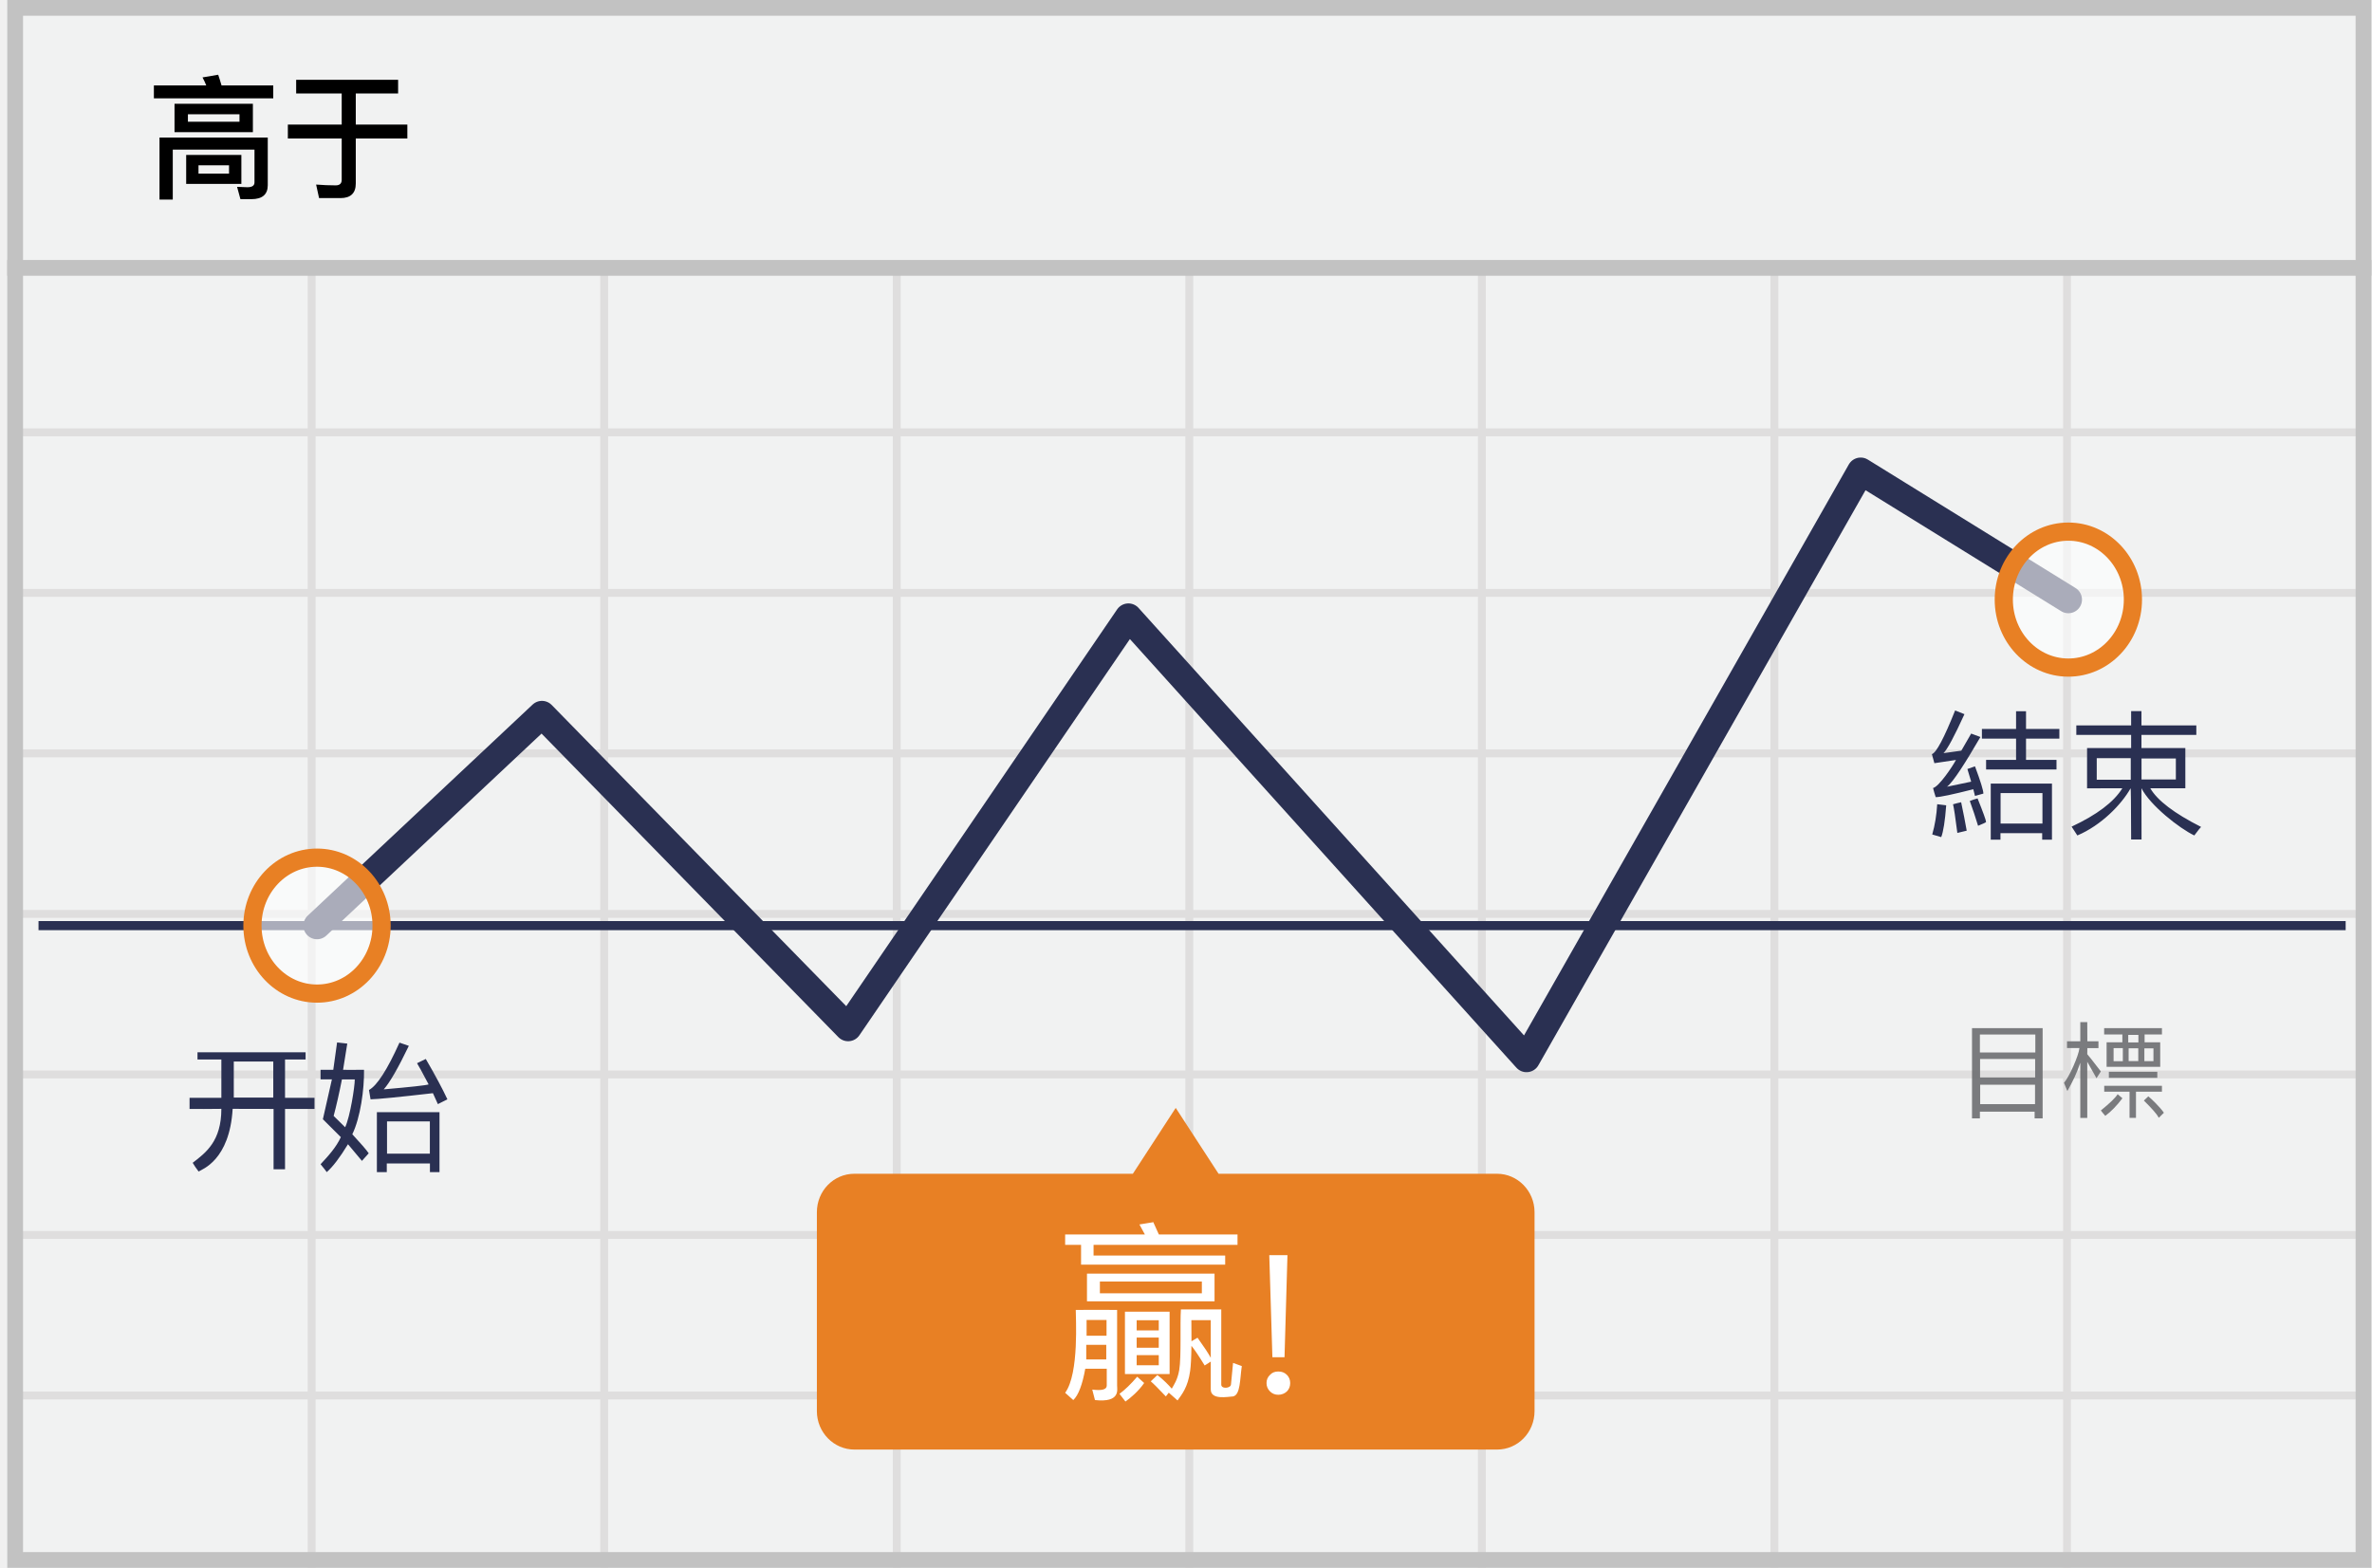
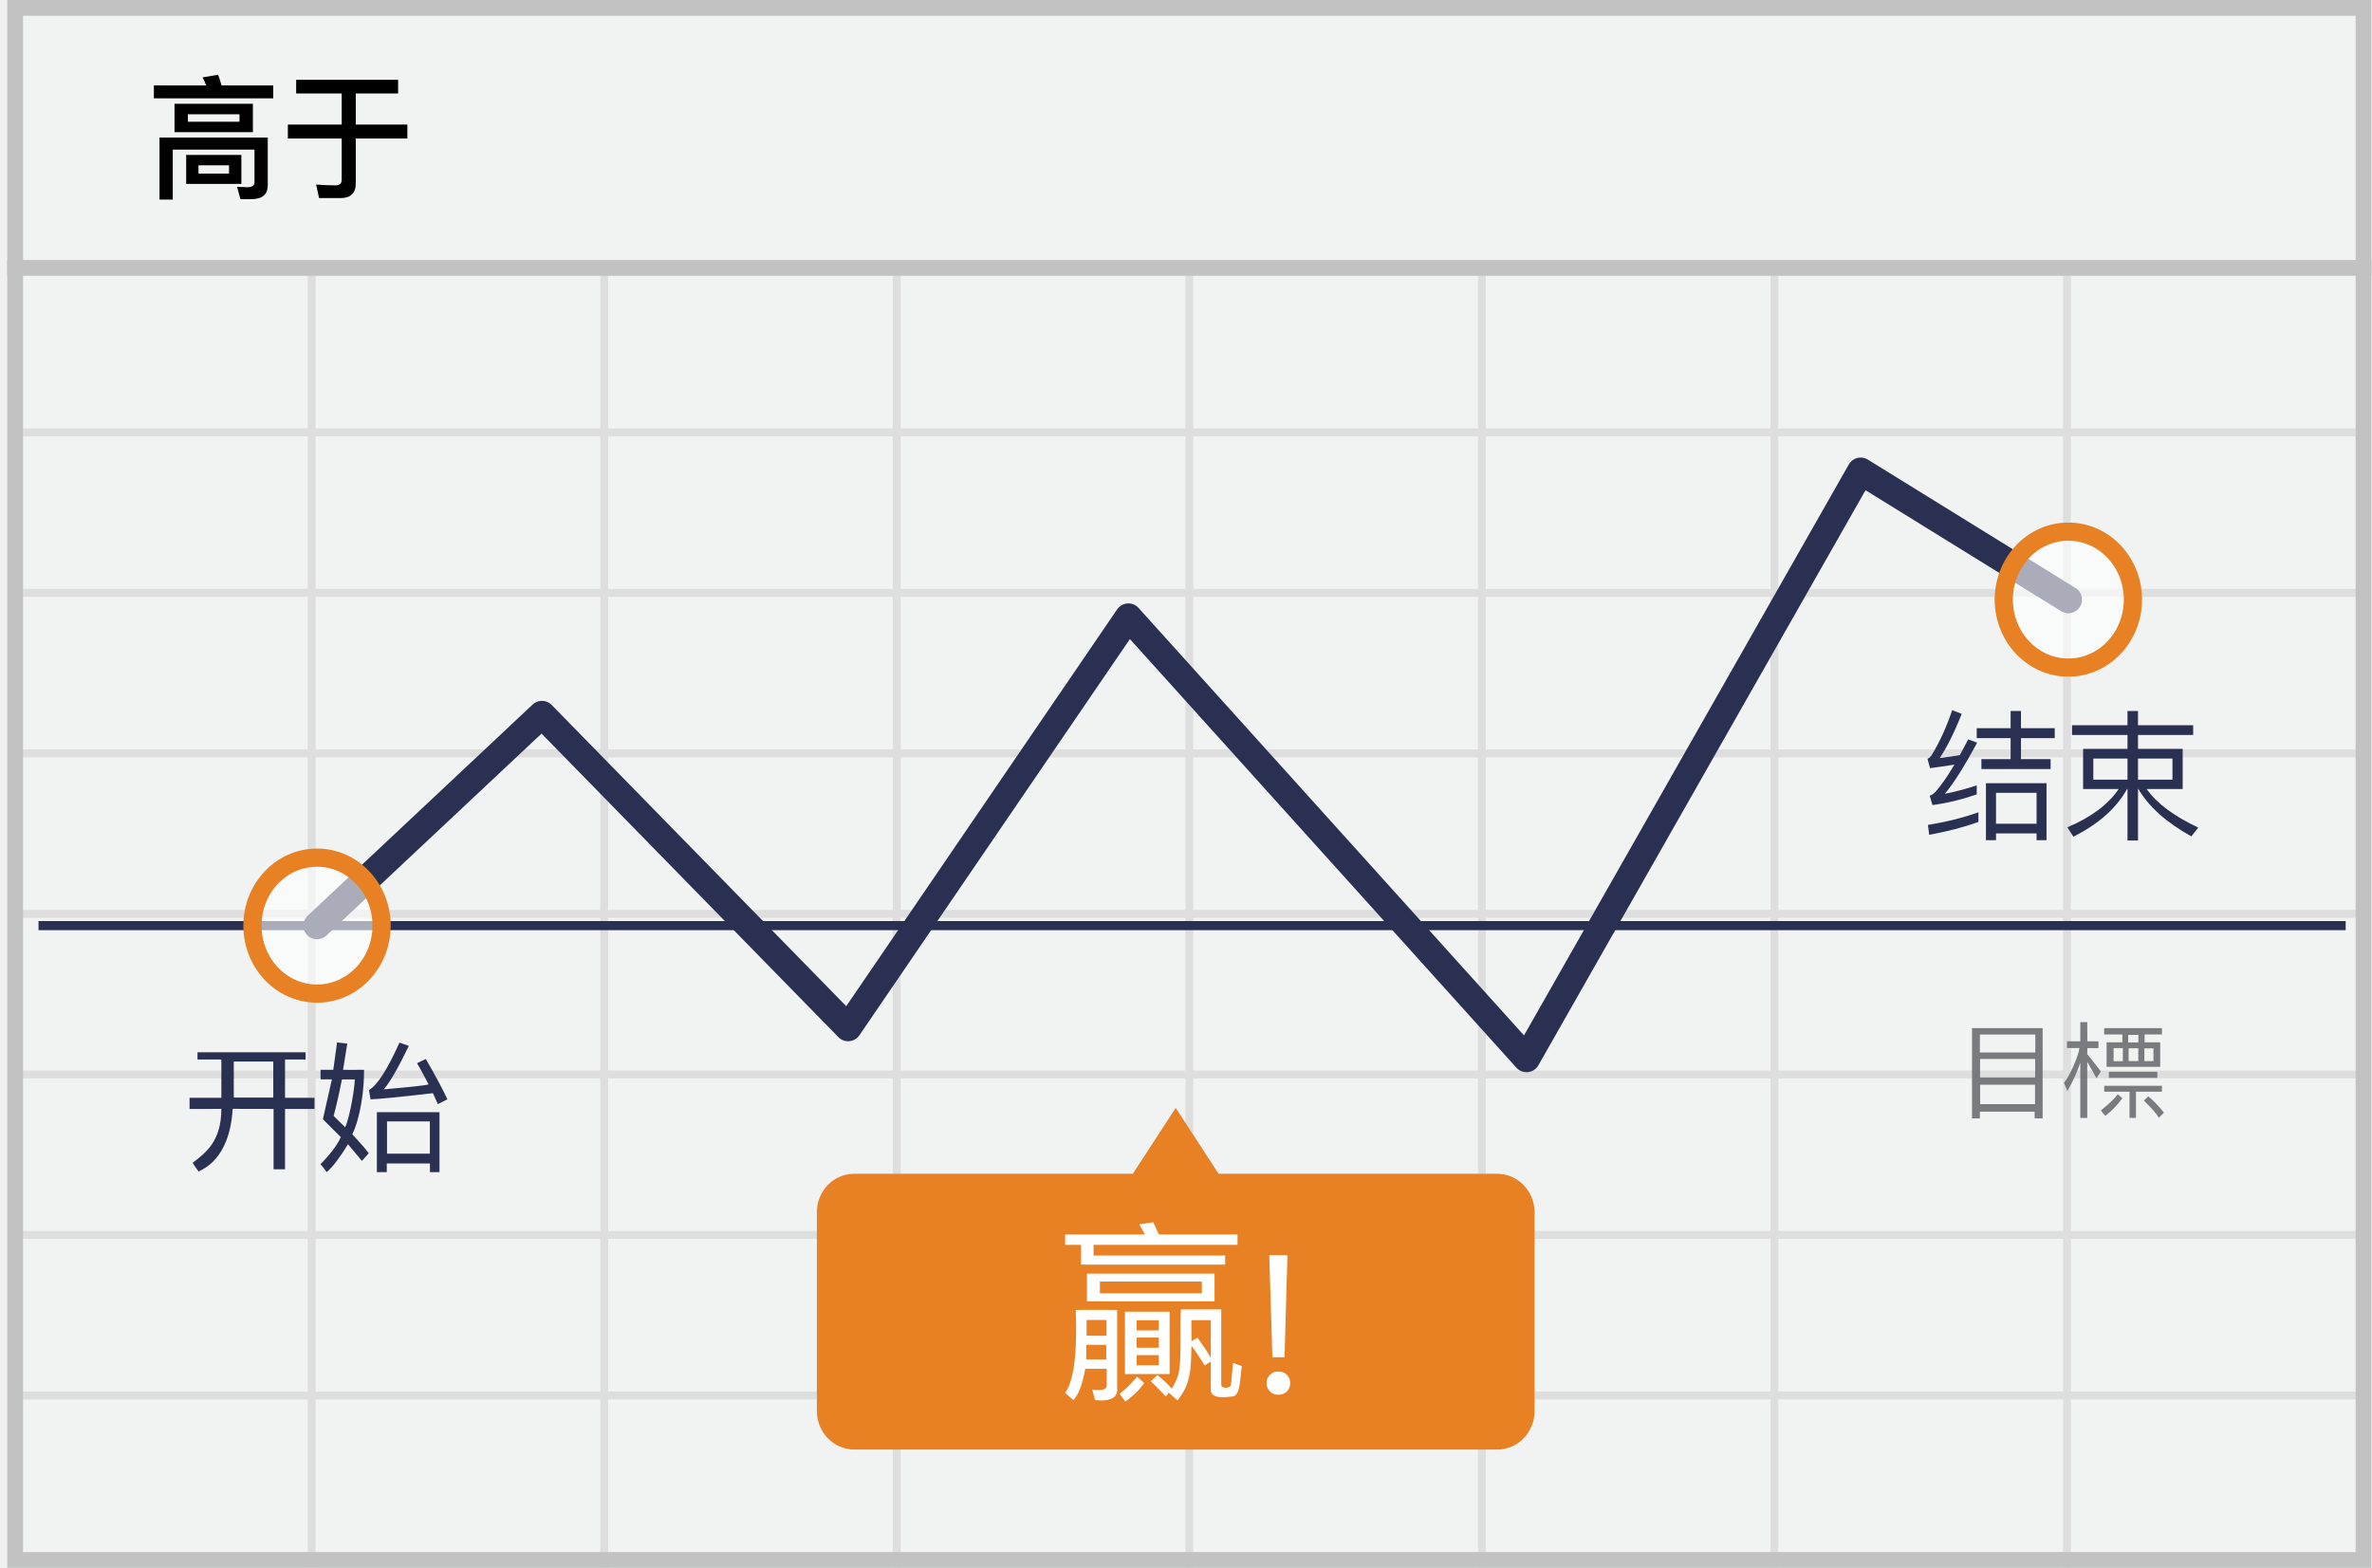
<svg xmlns="http://www.w3.org/2000/svg" width="301" height="199" viewBox="0 0 301 199">
  <g fill="none" fill-rule="evenodd">
    <path fill="#F1F2F2" fill-rule="nonzero" d="M.922 0h300v199h-300z" />
    <path d="M40.047 55.375V74.75h36.125V55.375H40.047zm0-1h36.125V34h1v20.375h36.125V34h1v20.375h36.125V34h1v20.375h36.125V34h1v20.375h36.125V34h1v20.375h36.125V34h1v20.375h37.625v1h-37.625V74.75h37.625v1h-37.625v19.375h37.625v1h-37.625V115.5h37.625v1h-37.625v19.375h37.625v1h-37.625v19.375h37.625v1h-37.625v19.375h37.625v1h-37.625V199h-1v-21.375h-36.125V199h-1v-21.375h-36.125V199h-1v-21.375h-36.125V199h-1v-21.375h-36.125V199h-1v-21.375H77.172V199h-1v-21.375H40.047V199h-1v-21.375H2.422v-1h36.625V157.25H2.422v-1h36.625v-19.375H2.422v-1h36.625V116.5H2.422v-1h36.625V96.125H2.422v-1h36.625V75.75H2.422v-1h36.625V55.375H2.422v-1h36.625V34h1v20.375zm221.75 1h-36.125V74.75h36.125V55.375zm-37.125 0h-36.125V74.75h36.125V55.375zm-37.125 0h-36.125V74.75h36.125V55.375zm-37.125 0h-36.125V74.75h36.125V55.375zm-37.125 0H77.172V74.75h36.125V55.375zM40.047 75.75v19.375h36.125V75.75H40.047zm221.75 0h-36.125v19.375h36.125V75.75zm-37.125 0h-36.125v19.375h36.125V75.75zm-37.125 0h-36.125v19.375h36.125V75.75zm-37.125 0h-36.125v19.375h36.125V75.75zm-37.125 0H77.172v19.375h36.125V75.75zm-73.25 20.375V115.5h36.125V96.125H40.047zm221.75 0h-36.125V115.5h36.125V96.125zm-37.125 0h-36.125V115.5h36.125V96.125zm-37.125 0h-36.125V115.5h36.125V96.125zm-37.125 0h-36.125V115.5h36.125V96.125zm-37.125 0H77.172V115.5h36.125V96.125zM40.047 116.5v19.375h36.125V116.5H40.047zm221.75 0h-36.125v19.375h36.125V116.5zm-37.125 0h-36.125v19.375h36.125V116.5zm-37.125 0h-36.125v19.375h36.125V116.5zm-37.125 0h-36.125v19.375h36.125V116.5zm-37.125 0H77.172v19.375h36.125V116.5zm-73.25 20.375v19.375h36.125v-19.375H40.047zm221.75 0h-36.125v19.375h36.125v-19.375zm-37.125 0h-36.125v19.375h36.125v-19.375zm-37.125 0h-36.125v19.375h36.125v-19.375zm-37.125 0h-36.125v19.375h36.125v-19.375zm-37.125 0H77.172v19.375h36.125v-19.375zm-73.25 20.375v19.375h36.125V157.25H40.047zm221.75 0h-36.125v19.375h36.125V157.25zm-37.125 0h-36.125v19.375h36.125V157.25zm-37.125 0h-36.125v19.375h36.125V157.25zm-37.125 0h-36.125v19.375h36.125V157.25zm-37.125 0H77.172v19.375h36.125V157.25z" fill="#DFDEDE" fill-rule="nonzero" />
    <path stroke="#C2C2C2" stroke-width="2" d="M1.922 1h298v197h-298z" />
    <path fill="#C2C2C2" fill-rule="nonzero" d="M.922 33h300v2h-300z" />
    <g transform="translate(3.922 59)">
      <path d="M.965 58.487h292.771" stroke="#2A3052" stroke-width="1.154" stroke-linejoin="round" />
      <path stroke="#2A3052" stroke-width="3.461" stroke-linecap="round" stroke-linejoin="round" d="M36.306 58.487L64.85 31.69l38.853 39.74L139.27 19.32l50.52 56.04L232.192.806l26.354 16.3" />
      <path d="M186.052 89.982H150.71l-5.437-8.36-5.437 8.36h-35.341c-2.643 0-4.758 2.176-4.758 4.886v25.234c0 2.71 2.152 4.886 4.758 4.886h81.556c2.643 0 4.757-2.176 4.757-4.886V94.868c0-2.71-2.152-4.886-4.757-4.886z" fill="#E88024" fill-rule="nonzero" />
      <ellipse cx="8.571" cy="9.391" rx="8.193" ry="8.628" opacity=".6" transform="translate(249.975 7.715)" fill="#FFF" fill-rule="nonzero" />
      <ellipse stroke="#E88024" stroke-width="2.308" cx="258.546" cy="17.106" rx="8.193" ry="8.628" />
      <ellipse cx="9.1" cy="8.78" rx="8.193" ry="8.628" opacity=".6" transform="translate(27.206 49.707)" fill="#FFF" fill-rule="nonzero" />
      <ellipse stroke="#E88024" stroke-width="2.308" cx="36.306" cy="58.487" rx="8.193" ry="8.628" />
    </g>
-     <g fill="#2A3052" fill-rule="nonzero">
-       <path d="M248.1 90.173l1.183.475c-1.29 2.825-2.175 4.473-2.659 4.947l2.262-.316 1.25-2.169 1.173.433c-1.863 3.206-3.441 5.708-4.238 6.312l3.066-.64-.48-1.609.963-.338c.711 1.908 1.067 3.062 1.067 3.46-.6.16-.956.26-1.067.298l-.214-.85c-2.631.669-4.221 1.004-4.77 1.004a16.59 16.59 0 0 1-.336-1.158c.763-.184 2.478-2.754 2.907-3.563l-2.74.41c-.111-.414-.216-.797-.315-1.15.557-.175 1.54-2.024 2.948-5.546zM249.962 101.665a9.01 9.01 0 0 1 .985-.326c.72 1.793 1.08 2.793 1.08 3.001-.059.065-.398.223-1.016.475a56.231 56.231 0 0 0-1.05-3.15zM248.864 101.827c.084.327.706 3.482.706 3.608l-1.188.286c-.248-1.959-.43-3.17-.547-3.635.456-.14.542-.14 1.03-.259zM245.827 102.076l1.141.139c-.15 1.997-.361 3.343-.633 4.037a45.606 45.606 0 0 0-1.139-.335c.34-1.187.55-2.467.63-3.841zM251.498 92.522v1.229h4.335v2.696h-3.804v1.225h8.935v-1.225h-3.867V93.75h4.23v-1.23h-4.23V90.28h-1.264v2.242zM259.147 106.575v-.82h-5.293v.82h-1.234v-7.12h7.768v7.12h-1.241zm.034-5.913h-5.313v3.87h5.313v-3.87zM270.435 92.074v-1.816h1.31v1.816h6.962v1.208h-6.962v1.665h5.569v5.102h-4.45c.893 1.55 3.043 3.188 6.448 4.91-.068.043-.355.404-.861 1.084-1.907-.913-5.588-3.805-6.706-5.994l.01 6.506h-1.32c-.009-4.472-.033-6.637-.071-6.494-1.164 2.065-3.725 4.696-6.755 5.982l-.73-1.121c3.213-1.5 5.36-3.124 6.443-4.873l-4.479.012v-5.114h5.592v-1.665h-6.956v-1.208h6.956zm-.048 4.161h-4.316v2.73h4.316v-2.73zm1.365 2.702h4.358v-2.665h-4.358v2.665z" />
-     </g>
    <g opacity=".9" fill="#6D6E71" fill-rule="nonzero">
      <path d="M263.984 141.896h.884v-7.132l1.171 2.09.554-.86c-1.042-1.355-1.617-2.085-1.725-2.189l.01-.774h1.41v-.86h-1.41l-.01-2.434h-.884v2.433h-1.687v.86h1.579c-.096.966-1.325 3.73-1.963 4.401.012.003.155.354.43 1.053.74-1.328 1.135-2.125 1.64-3.597v7.009zM250.242 141.948v-11.45h8.963v11.45h-1.018v-.85h-6.944v.85h-1.001zm8.035-10.638h-7.034v2.275h7.034v-2.275zm-.023 3.105h-6.988v2.342h6.988v-2.342zm-.014 3.263h-6.96v2.47h6.96v-2.47zM267.01 130.499h7.334v.8h-2.201v.993h1.982v3.116h-6.803v-3.116h2.001v-.994h-2.313v-.8zm4.347.86h-1.29v.95h1.29v-.95zm.757 1.706v1.62h1.153v-1.62h-1.153zm-.772-.01h-1.223v1.627h1.223v-1.627zm-1.96-.021h-1.174v1.663h1.174v-1.663zM273.756 136.036v.773h-6.147v-.773zM274.344 137.821v.74h-3.295v3.33h-.816v-3.33h-3.212v-.74z" />
      <path d="M272.05 139.69c.279-.28.468-.458.567-.536.346.262 1.54 1.428 1.975 2.085-.15.162-.365.374-.645.636-.215-.424-.847-1.152-1.896-2.185zM268.722 138.883c.29.247.492.419.607.514-.72.956-1.445 1.7-2.173 2.234a9.192 9.192 0 0 1-.563-.683c1.148-.93 1.858-1.618 2.13-2.065z" />
    </g>
    <g fill="#FFF" fill-rule="nonzero">
      <path d="M161.067 159.315h2.308l-.373 12.954h-1.538l-.397-12.954zm1.141 14.766c.447 0 .794.124 1.092.422.273.273.422.62.422 1.042 0 .447-.149.794-.422 1.067-.298.273-.67.422-1.092.422-.422 0-.769-.149-1.042-.422a1.443 1.443 0 0 1-.447-1.067c0-.422.15-.77.447-1.042.273-.298.62-.422 1.042-.422zM144.307 174.742c.346.296.641.562.884.797-.706 1.038-1.79 1.948-2.377 2.353-.36-.465-.612-.79-.755-.977.698-.511 1.447-1.235 2.248-2.173zM148.42 166.492v7.913h-5.668v-7.913h5.668zM147.043 172h-2.803v1.29h2.803v-1.29zm0-2.227h-2.803v1.288h2.803v-1.288zm0-2.197h-2.803v1.29h2.803v-1.29zM157.038 158.004v-1.315h-9.982c-.606-1.33-.837-1.85-.692-1.562l-1.775.29.694 1.272h-10.119v1.315h2.02v2.515h18.288v-1.16H138.77v-1.355h18.268zM137.934 161.655h16.188v3.514h-16.188v-3.514zm1.639 1.008v1.488h12.939v-1.488h-12.94zM136.512 166.265c1.742-.016 3.49-.016 5.246 0v9.608c0 .508.439 2.185-2.81 1.834l-.345-1.333c1.227.16 1.84-.008 1.84-.5v-2.145h-2.726c-.366 2.035-.873 3.36-1.52 3.978-.2-.168-.543-.476-1.033-.926 1.81-2.447 1.33-9.73 1.348-10.516zm1.33 4.428v1.854h2.54v-1.854h-2.54zm2.574-3.153h-2.531v1.999h2.531v-1.999z" />
      <path d="M153.643 172.819l-.773.497c-.756-1.232-1.315-2.063-1.68-2.493-.017 1.464-.071 2.522-.162 3.175-.293 2.119-1.077 3.014-1.602 3.757l-1.112-.987-.37.476c-.975-1.03-1.614-1.669-1.916-1.915.321-.303.601-.57.841-.802.804.627 1.445 1.29 1.824 1.732.243-.44.733-1.102.946-2.357.285-1.678.09-5.931.215-7.706 2.201-.007 3.908-.007 5.121 0v9.503c-.058.65 1.235.536 1.235 0l.262-2.71c.22.092.59.226 1.11.402-.245 1.654-.17 3.662-1.11 3.853-.667.032-2.829.49-2.829-.883v-3.542zm0-.427v-4.828h-2.462c.014.996.019 1.89.015 2.68l.767-.452c.842 1.175 1.402 2.025 1.68 2.552v.048z" />
    </g>
    <g fill="#2A3052" fill-rule="nonzero">
      <path d="M42.775 132.314l1.293.145-.533 3.327c.172.013 1.058.013 2.658 0 .045 2.442-.46 6.088-1.487 8.182 1.104 1.187 1.799 1.993 2.084 2.418l-.862.96-1.77-2.113c-1.031 1.693-1.93 2.872-2.693 3.538-.127-.183-.389-.516-.786-.999 1-1.067 1.986-2.158 2.573-3.44l-2.28-2.272 1.147-5.063h-1.44v-1.21h1.613l.483-3.473zm2.245 4.691H43.39c-.35 1.777-.7 3.322-1.051 4.636.607.59 1.093 1.07 1.46 1.436.625-1.333 1.222-5.124 1.222-6.072zM50.691 132.337l1.19.408c-1.367 2.837-2.429 4.679-3.185 5.524 3.448-.3 5.346-.51 5.695-.628-.845-1.602-1.335-2.5-1.472-2.691l1.112-.54c1.2 2.065 2.114 3.772 2.743 5.123l-1.209.61-.629-1.389c-4.359.502-6.997.762-7.913.78a32.36 32.36 0 0 0-.201-1.184c1.032-.568 2.322-2.573 3.87-6.013zM54.557 148.771v-1.097h-5.475v1.097h-1.257v-7.607h7.946v7.607h-1.214zm-.01-6.436h-5.434v4.098h5.435v-4.098zM25.062 134.482v-.917h13.72v.917H36.17v4.86h3.74v1.411h-3.74v7.657h-1.455v-7.657l-5.191-.011c-.389 6.537-3.883 7.668-4.32 7.955-.308-.403-.56-.77-.755-1.105 1.704-1.306 3.64-2.763 3.64-6.85-1.455.007-3.08.038-4.034.011v-1.411h4.035v-4.86h-3.028zm9.616.256h-5.011v4.572h5.011v-4.572z" />
    </g>
-     <path d="M27.688 9.486c.136.408.289.867.425 1.36h6.562v1.632H19.528v-1.632h6.647a9.559 9.559 0 0 0-.476-1.02l1.989-.34zm4.216 15.793H30.51l-.425-1.564 1.309.05c.595 0 .9-.203.9-.611v-4.165h-10.37v6.34h-1.682v-7.87h13.736v6.052c0 1.173-.697 1.768-2.074 1.768zm-9.758-12.104h9.945v3.604h-9.945v-3.604zm8.245 2.278V14.5h-6.545v.952h6.545zm-6.766 4.216h7.004v3.672h-7.004v-3.672zm5.44 2.363v-1.054h-3.876v1.054h3.876zm8.517-11.9h12.937v1.734h-5.372v3.944h6.545v1.768h-6.545v5.712c0 1.224-.646 1.853-1.938 1.853h-2.72l-.374-1.717c.867.068 1.7.102 2.482.102.51 0 .765-.238.765-.697v-5.253h-6.834V15.81h6.834v-3.944h-5.78v-1.734z" fill="#000" />
+     <path d="M27.688 9.486c.136.408.289.867.425 1.36h6.562v1.632H19.528v-1.632h6.647a9.559 9.559 0 0 0-.476-1.02l1.989-.34zm4.216 15.793H30.51l-.425-1.564 1.309.05c.595 0 .9-.203.9-.611v-4.165h-10.37v6.34h-1.682v-7.87h13.736v6.052c0 1.173-.697 1.768-2.074 1.768zm-9.758-12.104h9.945v3.604h-9.945v-3.604zm8.245 2.278V14.5h-6.545v.952h6.545zm-6.766 4.216h7.004v3.672h-7.004v-3.672zm5.44 2.363v-1.054h-3.876v1.054h3.876zm8.517-11.9h12.937v1.734h-5.372v3.944h6.545v1.768h-6.545v5.712c0 1.224-.646 1.853-1.938 1.853h-2.72l-.374-1.717c.867.068 1.7.102 2.482.102.51 0 .765-.238.765-.697v-5.253h-6.834V15.81h6.834v-3.944h-5.78v-1.734z" fill="#000" fill-rule="nonzero" />
+     <path d="M251.056 103.1v1.224c-1.836.666-3.906 1.206-6.246 1.638l-.162-1.26c2.448-.396 4.572-.936 6.408-1.602zm-3.33-12.96l1.206.468c-.918 2.34-1.854 4.212-2.79 5.616a67.48 67.48 0 0 0 2.556-.378c.342-.648.702-1.314 1.062-1.998l1.134.414c-1.638 3.042-3.006 5.202-4.104 6.498 1.368-.27 2.718-.63 4.05-1.08v1.152c-1.944.666-3.816 1.116-5.616 1.35l-.342-1.17c.234-.108.432-.234.594-.378.684-.702 1.53-1.89 2.538-3.582-1.026.162-2.052.306-3.096.45l-.324-1.188c.198-.09.378-.252.54-.486 1.008-1.656 1.872-3.546 2.592-5.688zm3.114 2.286h4.302v-2.178h1.314v2.178h4.284v1.26h-4.284v2.664h3.762v1.26h-8.784v-1.26h3.708v-2.664h-4.302v-1.26zm8.856 6.984v7.236h-1.26v-.864h-5.148v.864h-1.278V99.41h7.686zm-6.408 5.148h5.148v-3.924h-5.148v3.924zm9.648-12.51h7.038v-1.8h1.332v1.8h7.002v1.242h-7.002v1.764h5.67v5.094h-4.572c1.296 1.836 3.492 3.456 6.552 4.896l-.882 1.116c-3.186-1.782-5.418-3.78-6.714-6.012h-.054v6.534h-1.332v-6.534h-.054c-1.368 2.448-3.636 4.464-6.822 6.048l-.756-1.188c2.988-1.26 5.166-2.88 6.516-4.86h-4.518v-5.094h5.634V93.29h-7.038v-1.242zm12.744 6.912v-2.682h-4.374v2.682h4.374zm-5.706 0v-2.682h-4.338v2.682h4.338z" fill="#2A3052" />
  </g>
</svg>
